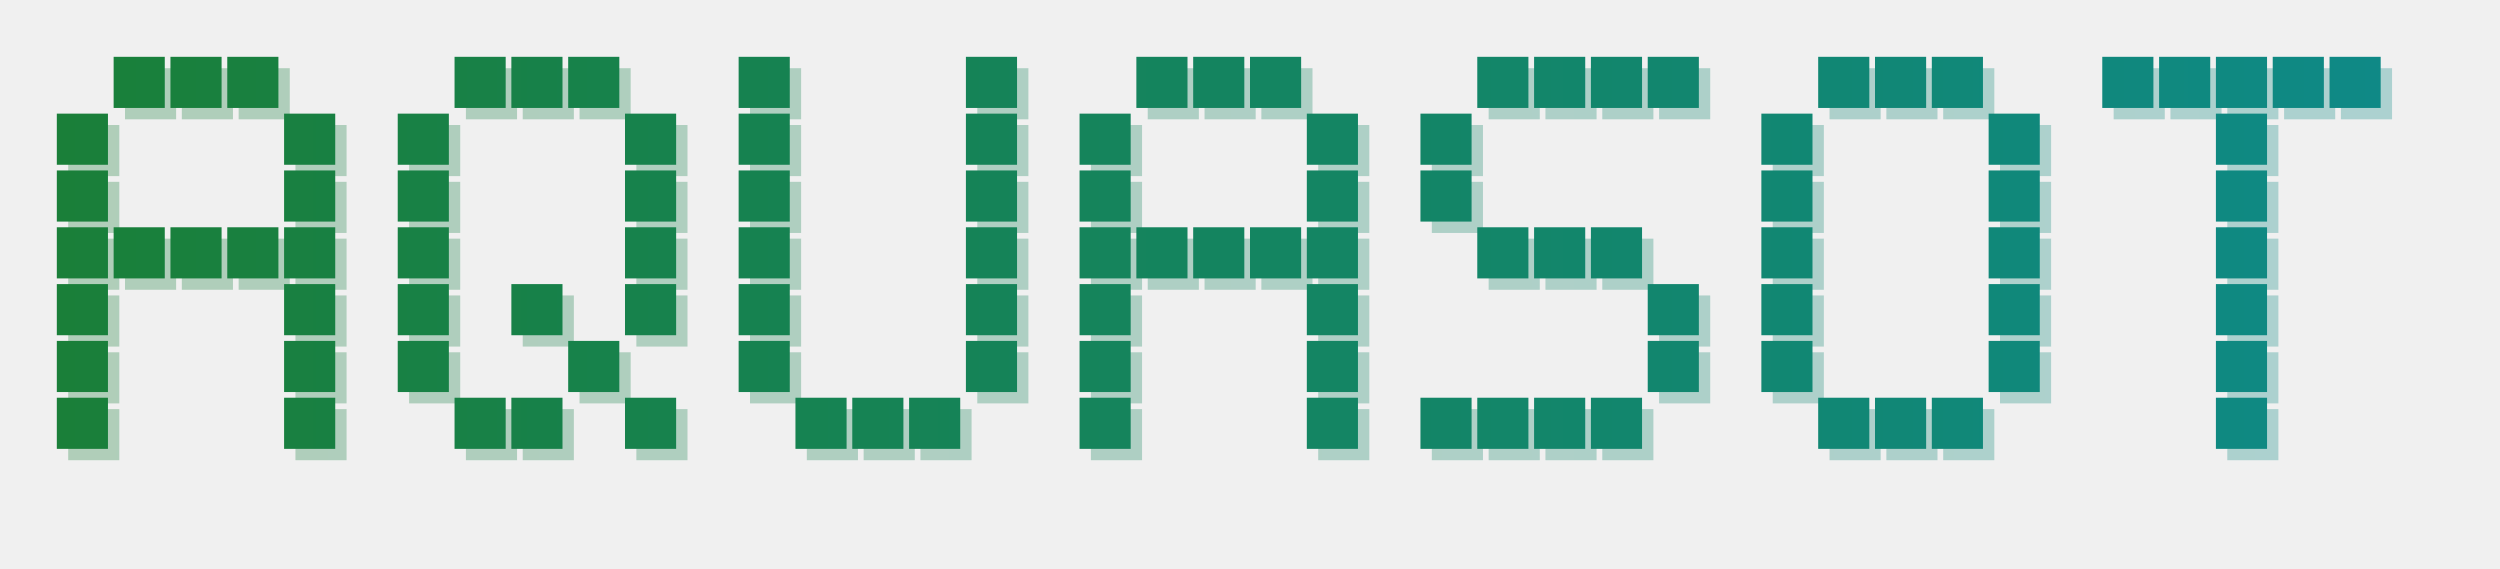
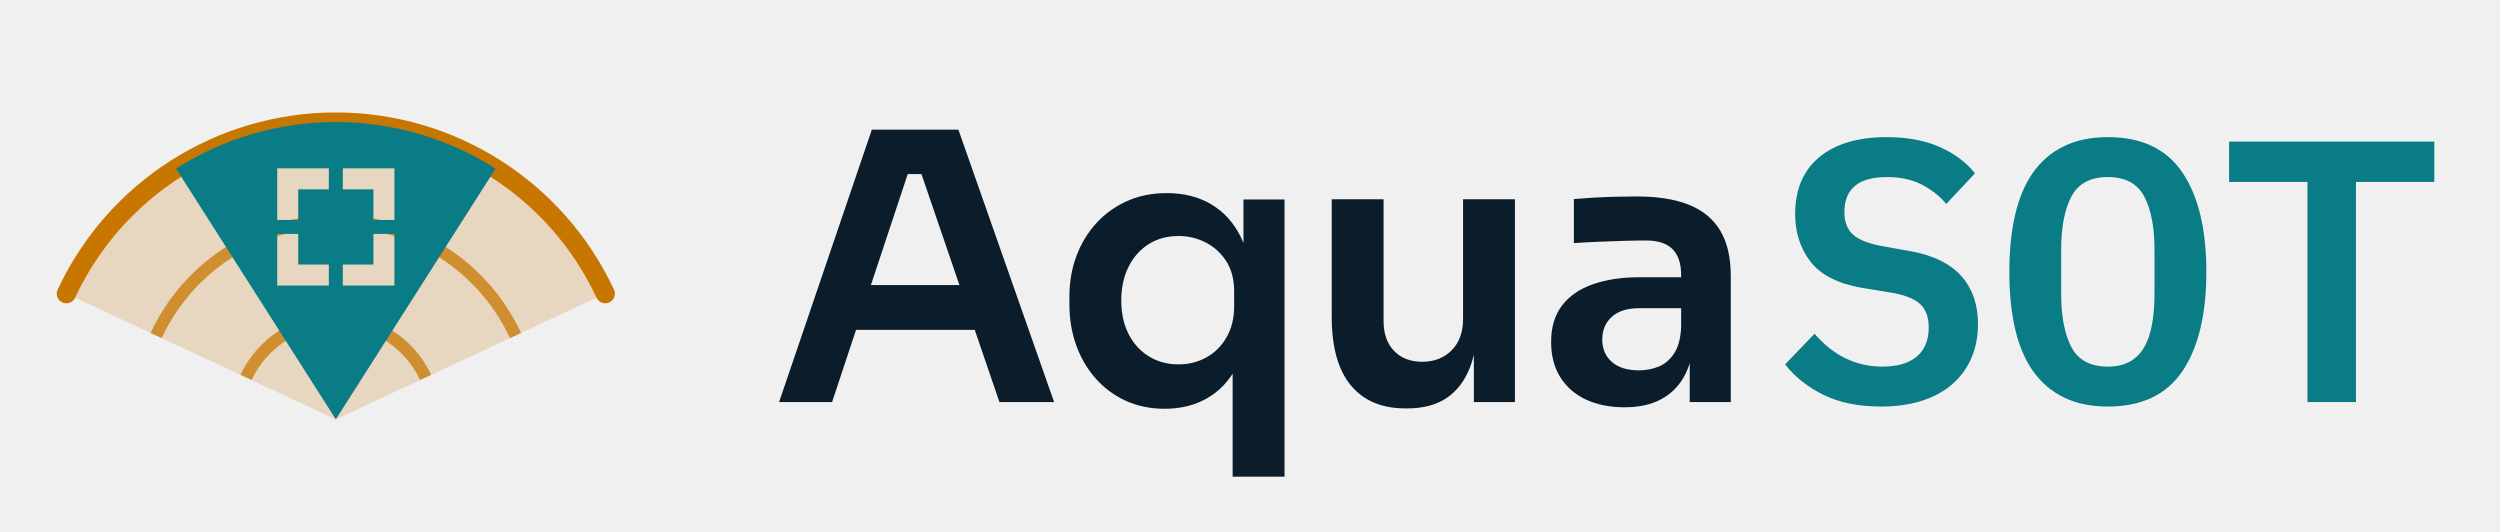
- <svg xmlns="http://www.w3.org/2000/svg" width="440" height="100" viewBox="0 0 440 100" role="img" aria-label="AquaSOT">
+ <svg xmlns="http://www.w3.org/2000/svg" width="536" height="114" viewBox="0 0 536 114" role="img" aria-label="AquaSOT">
  <defs>
-     <linearGradient id="g" x1="0" y1="0" x2="440" y2="0" gradientUnits="userSpaceOnUse">
-       <stop offset="0" stop-color="#1a7f37" />
-       <stop offset="1" stop-color="#0e8a8a" />
-     </linearGradient>
+     <mask id="cut-light" maskUnits="userSpaceOnUse" x="0" y="0" width="64" height="64">
+       <rect width="64" height="64" fill="#fff" />
+       <path d="M26.5 25V21.5H30M34 21.5H37.5V25M37.5 29V32.5H34M30 32.5H26.5V29" fill="none" stroke="#000" stroke-width="2.4" stroke-linecap="square" />
+     </mask>
  </defs>
-   <g>
-     <path fill="url(#g)" opacity=".3" transform="translate(2 2)" d="M20 10h9v9h-9zM30 10h9v9h-9zM40 10h9v9h-9zM10 20h9v9h-9zM50 20h9v9h-9zM10 30h9v9h-9zM50 30h9v9h-9zM10 40h9v9h-9zM20 40h9v9h-9zM30 40h9v9h-9zM40 40h9v9h-9zM50 40h9v9h-9zM10 50h9v9h-9zM50 50h9v9h-9zM10 60h9v9h-9zM50 60h9v9h-9zM10 70h9v9h-9zM50 70h9v9h-9z" />
-     <path fill="url(#g)" d="M20 10h9v9h-9zM30 10h9v9h-9zM40 10h9v9h-9zM10 20h9v9h-9zM50 20h9v9h-9zM10 30h9v9h-9zM50 30h9v9h-9zM10 40h9v9h-9zM20 40h9v9h-9zM30 40h9v9h-9zM40 40h9v9h-9zM50 40h9v9h-9zM10 50h9v9h-9zM50 50h9v9h-9zM10 60h9v9h-9zM50 60h9v9h-9zM10 70h9v9h-9zM50 70h9v9h-9z" />
+   <g transform="translate(12.00 -1.97) scale(1.875)">
+     <path d="M32 49L1.19 34.63A34 34 0 0 1 62.81 34.63Z" fill="#C77700" fill-opacity=".2" />
+     <path d="M11.45 39.42A22.67 22.67 0 0 1 52.55 39.42M21.73 44.21A11.33 11.33 0 0 1 42.27 44.21" fill="none" stroke="#C77700" stroke-width="1.4" stroke-opacity=".75" />
+     <path d="M1.19 34.63A34 34 0 0 1 62.81 34.63" fill="none" stroke="#C77700" stroke-width="2.2" stroke-linecap="round" />
+     <path d="M32 49L13.73 20.33A34 34 0 0 1 50.27 20.33Z" fill="#0A7C86" mask="url(#cut-light)" />
  </g>
-   <g>
-     <path fill="url(#g)" opacity=".3" transform="translate(2 2)" d="M80 10h9v9h-9zM90 10h9v9h-9zM100 10h9v9h-9zM70 20h9v9h-9zM110 20h9v9h-9zM70 30h9v9h-9zM110 30h9v9h-9zM70 40h9v9h-9zM110 40h9v9h-9zM70 50h9v9h-9zM90 50h9v9h-9zM110 50h9v9h-9zM70 60h9v9h-9zM100 60h9v9h-9zM80 70h9v9h-9zM90 70h9v9h-9zM110 70h9v9h-9z" />
-     <path fill="url(#g)" d="M80 10h9v9h-9zM90 10h9v9h-9zM100 10h9v9h-9zM70 20h9v9h-9zM110 20h9v9h-9zM70 30h9v9h-9zM110 30h9v9h-9zM70 40h9v9h-9zM110 40h9v9h-9zM70 50h9v9h-9zM90 50h9v9h-9zM110 50h9v9h-9zM70 60h9v9h-9zM100 60h9v9h-9zM80 70h9v9h-9zM90 70h9v9h-9zM110 70h9v9h-9z" />
-   </g>
-   <g>
-     <path fill="url(#g)" opacity=".3" transform="translate(2 2)" d="M130 10h9v9h-9zM170 10h9v9h-9zM130 20h9v9h-9zM170 20h9v9h-9zM130 30h9v9h-9zM170 30h9v9h-9zM130 40h9v9h-9zM170 40h9v9h-9zM130 50h9v9h-9zM170 50h9v9h-9zM130 60h9v9h-9zM170 60h9v9h-9zM140 70h9v9h-9zM150 70h9v9h-9zM160 70h9v9h-9z" />
-     <path fill="url(#g)" d="M130 10h9v9h-9zM170 10h9v9h-9zM130 20h9v9h-9zM170 20h9v9h-9zM130 30h9v9h-9zM170 30h9v9h-9zM130 40h9v9h-9zM170 40h9v9h-9zM130 50h9v9h-9zM170 50h9v9h-9zM130 60h9v9h-9zM170 60h9v9h-9zM140 70h9v9h-9zM150 70h9v9h-9zM160 70h9v9h-9z" />
-   </g>
-   <g>
-     <path fill="url(#g)" opacity=".3" transform="translate(2 2)" d="M200 10h9v9h-9zM210 10h9v9h-9zM220 10h9v9h-9zM190 20h9v9h-9zM230 20h9v9h-9zM190 30h9v9h-9zM230 30h9v9h-9zM190 40h9v9h-9zM200 40h9v9h-9zM210 40h9v9h-9zM220 40h9v9h-9zM230 40h9v9h-9zM190 50h9v9h-9zM230 50h9v9h-9zM190 60h9v9h-9zM230 60h9v9h-9zM190 70h9v9h-9zM230 70h9v9h-9z" />
-     <path fill="url(#g)" d="M200 10h9v9h-9zM210 10h9v9h-9zM220 10h9v9h-9zM190 20h9v9h-9zM230 20h9v9h-9zM190 30h9v9h-9zM230 30h9v9h-9zM190 40h9v9h-9zM200 40h9v9h-9zM210 40h9v9h-9zM220 40h9v9h-9zM230 40h9v9h-9zM190 50h9v9h-9zM230 50h9v9h-9zM190 60h9v9h-9zM230 60h9v9h-9zM190 70h9v9h-9zM230 70h9v9h-9z" />
-   </g>
-   <g>
-     <path fill="url(#g)" opacity=".3" transform="translate(2 2)" d="M260 10h9v9h-9zM270 10h9v9h-9zM280 10h9v9h-9zM290 10h9v9h-9zM250 20h9v9h-9zM250 30h9v9h-9zM260 40h9v9h-9zM270 40h9v9h-9zM280 40h9v9h-9zM290 50h9v9h-9zM290 60h9v9h-9zM250 70h9v9h-9zM260 70h9v9h-9zM270 70h9v9h-9zM280 70h9v9h-9z" />
-     <path fill="url(#g)" d="M260 10h9v9h-9zM270 10h9v9h-9zM280 10h9v9h-9zM290 10h9v9h-9zM250 20h9v9h-9zM250 30h9v9h-9zM260 40h9v9h-9zM270 40h9v9h-9zM280 40h9v9h-9zM290 50h9v9h-9zM290 60h9v9h-9zM250 70h9v9h-9zM260 70h9v9h-9zM270 70h9v9h-9zM280 70h9v9h-9z" />
-   </g>
-   <g>
-     <path fill="url(#g)" opacity=".3" transform="translate(2 2)" d="M320 10h9v9h-9zM330 10h9v9h-9zM340 10h9v9h-9zM310 20h9v9h-9zM350 20h9v9h-9zM310 30h9v9h-9zM350 30h9v9h-9zM310 40h9v9h-9zM350 40h9v9h-9zM310 50h9v9h-9zM350 50h9v9h-9zM310 60h9v9h-9zM350 60h9v9h-9zM320 70h9v9h-9zM330 70h9v9h-9zM340 70h9v9h-9z" />
-     <path fill="url(#g)" d="M320 10h9v9h-9zM330 10h9v9h-9zM340 10h9v9h-9zM310 20h9v9h-9zM350 20h9v9h-9zM310 30h9v9h-9zM350 30h9v9h-9zM310 40h9v9h-9zM350 40h9v9h-9zM310 50h9v9h-9zM350 50h9v9h-9zM310 60h9v9h-9zM350 60h9v9h-9zM320 70h9v9h-9zM330 70h9v9h-9zM340 70h9v9h-9z" />
-   </g>
-   <g>
-     <path fill="url(#g)" opacity=".3" transform="translate(2 2)" d="M370 10h9v9h-9zM380 10h9v9h-9zM390 10h9v9h-9zM400 10h9v9h-9zM410 10h9v9h-9zM390 20h9v9h-9zM390 30h9v9h-9zM390 40h9v9h-9zM390 50h9v9h-9zM390 60h9v9h-9zM390 70h9v9h-9z" />
-     <path fill="url(#g)" d="M370 10h9v9h-9zM380 10h9v9h-9zM390 10h9v9h-9zM400 10h9v9h-9zM410 10h9v9h-9zM390 20h9v9h-9zM390 30h9v9h-9zM390 40h9v9h-9zM390 50h9v9h-9zM390 60h9v9h-9zM390 70h9v9h-9z" />
-   </g>
+   <path d="M167.04 86.2 186.92 27.8H205.48L226 86.2H214.28L196.96 35.56L201 37.32H191L195.2 35.56L178.4 86.2ZM180.96 70.72 184.52 61.12H208.2L211.76 70.72ZM264.28 102.2V73.32L267.56 68.2Q267.36 74.48 265.04 78.82Q262.72 83.16 258.78 85.4Q254.84 87.64 249.72 87.64Q245.12 87.64 241.36 85.92Q237.6 84.2 234.9 81.14Q232.2 78.08 230.74 74.02Q229.28 69.96 229.28 65.28V63.6Q229.28 58.92 230.78 54.9Q232.28 50.88 235.06 47.84Q237.84 44.8 241.66 43.1Q245.47 41.4 250.16 41.4Q255.56 41.4 259.58 43.74Q263.6 46.08 265.88 50.52Q268.16 54.96 268.36 61.32H266.6V42.76H275.4V102.2ZM252.64 78.12Q255.94 78.12 258.63 76.64Q261.32 75.16 262.96 72.34Q264.6 69.52 264.6 65.64V62.45Q264.6 58.64 262.92 56.02Q261.24 53.4 258.53 52Q255.81 50.6 252.66 50.6Q249.04 50.6 246.28 52.34Q243.52 54.08 241.96 57.2Q240.4 60.32 240.4 64.44Q240.4 68.56 241.98 71.64Q243.56 74.72 246.34 76.42Q249.12 78.12 252.64 78.12ZM301.28 87.56Q293.72 87.56 289.62 82.62Q285.52 77.68 285.52 67.92V42.72H296.64V68.88Q296.64 72.88 298.88 75.22Q301.12 77.56 304.92 77.56Q308.8 77.56 311.24 75.1Q313.68 72.64 313.68 68.4V42.72H324.8V86.2H316V67.76H316.88Q316.88 74.32 315.18 78.72Q313.48 83.12 310.14 85.34Q306.8 87.56 301.76 87.56ZM362.28 86.2V73.32H360.44V59Q360.44 55.28 358.6 53.42Q356.76 51.56 352.96 51.56Q350.96 51.56 348.16 51.64Q345.36 51.72 342.52 51.84Q339.68 51.96 337.44 52.12V42.68Q339.28 42.52 341.58 42.38Q343.88 42.24 346.34 42.18Q348.8 42.12 350.96 42.12Q357.64 42.12 362.1 43.9Q366.56 45.68 368.82 49.44Q371.08 53.2 371.08 59.28V86.2ZM348.28 87.32Q343.56 87.32 340.02 85.66Q336.48 84 334.52 80.86Q332.56 77.72 332.56 73.32Q332.56 68.56 334.9 65.5Q337.24 62.44 341.52 60.94Q345.8 59.44 351.56 59.44H361.64V66.08H351.4Q347.6 66.08 345.56 67.94Q343.52 69.8 343.52 72.8Q343.52 75.76 345.56 77.58Q347.6 79.4 351.4 79.4Q353.72 79.4 355.7 78.56Q357.68 77.72 358.98 75.7Q360.28 73.68 360.44 70.12L363.16 73.24Q362.76 77.8 360.96 80.92Q359.16 84.04 356 85.68Q352.84 87.32 348.28 87.32Z" fill="#0B1D2A" />
+   <path d="M403.28 87.16Q396.08 87.16 391 84.68Q385.92 82.2 382.72 78.12L389.04 71.56Q392.16 75.16 395.8 76.88Q399.44 78.6 403.6 78.6Q408.4 78.6 410.96 76.44Q413.52 74.28 413.52 70.2Q413.52 66.84 411.6 65.12Q409.68 63.4 405.12 62.68L399.2 61.72Q391.44 60.36 388.16 56.08Q384.88 51.8 384.88 45.96Q384.88 37.96 390.08 33.68Q395.28 29.4 404.48 29.4Q411.04 29.4 415.8 31.48Q420.56 33.56 423.44 37.16L417.28 43.72Q415.04 41.08 411.92 39.52Q408.8 37.96 404.56 37.96Q395.44 37.96 395.44 45.48Q395.44 48.68 397.36 50.36Q399.28 52.04 403.92 52.84L409.76 53.88Q417.04 55.24 420.56 59.24Q424.08 63.24 424.08 69.48Q424.08 73.4 422.72 76.64Q421.36 79.88 418.72 82.24Q416.08 84.6 412.2 85.88Q408.32 87.16 403.28 87.16ZM451.92 87.16Q446.48 87.16 442.48 85.2Q438.48 83.24 435.88 79.56Q433.28 75.88 432.04 70.52Q430.8 65.16 430.8 58.28Q430.8 51.48 432.04 46.08Q433.28 40.68 435.88 37Q438.48 33.32 442.48 31.36Q446.48 29.4 451.92 29.4Q462.8 29.4 467.92 37Q473.04 44.6 473.04 58.28Q473.04 71.96 467.92 79.56Q462.8 87.16 451.92 87.16ZM451.92 78.6Q454.72 78.6 456.64 77.52Q458.56 76.44 459.72 74.44Q460.88 72.44 461.4 69.52Q461.92 66.6 461.92 63V53.48Q461.92 46.28 459.72 42.12Q457.52 37.96 451.92 37.96Q446.32 37.96 444.12 42.12Q441.92 46.28 441.92 53.48V63.08Q441.92 70.28 444.12 74.44Q446.32 78.6 451.92 78.6ZM505.12 39V86.2H494.72V39H477.92V30.36H521.92V39Z" fill="#0A7C86" />
</svg>
